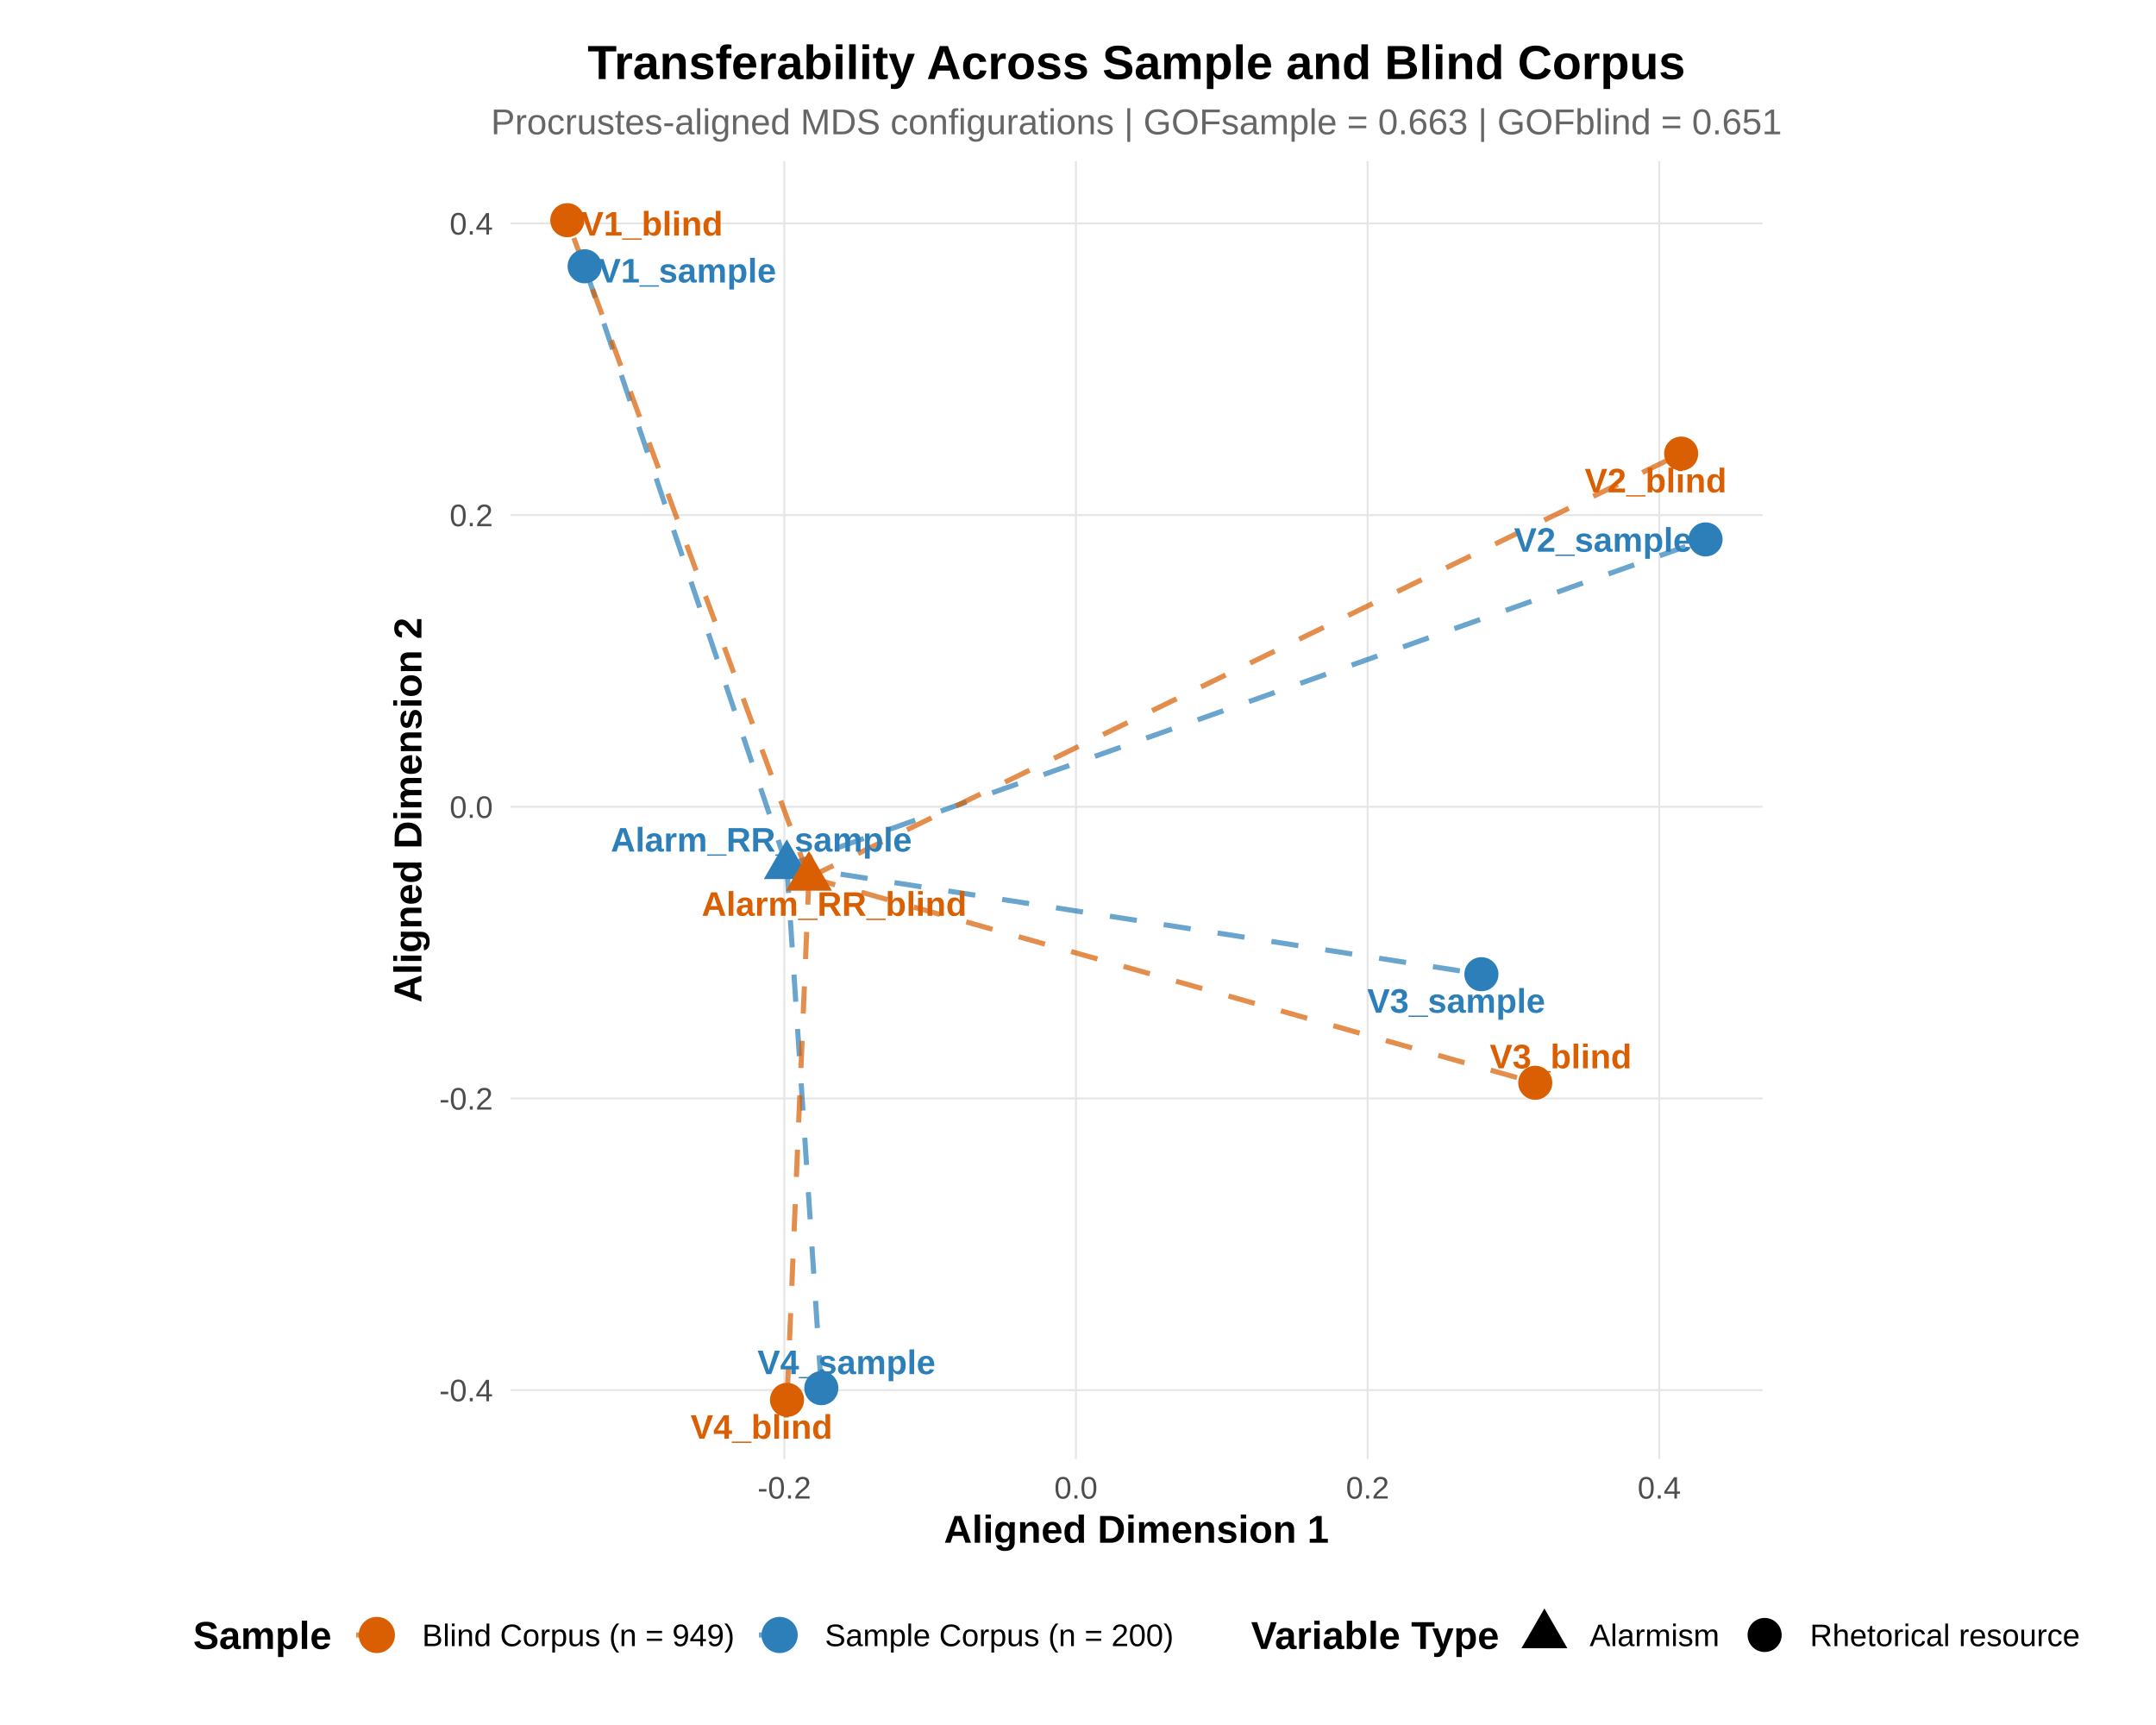
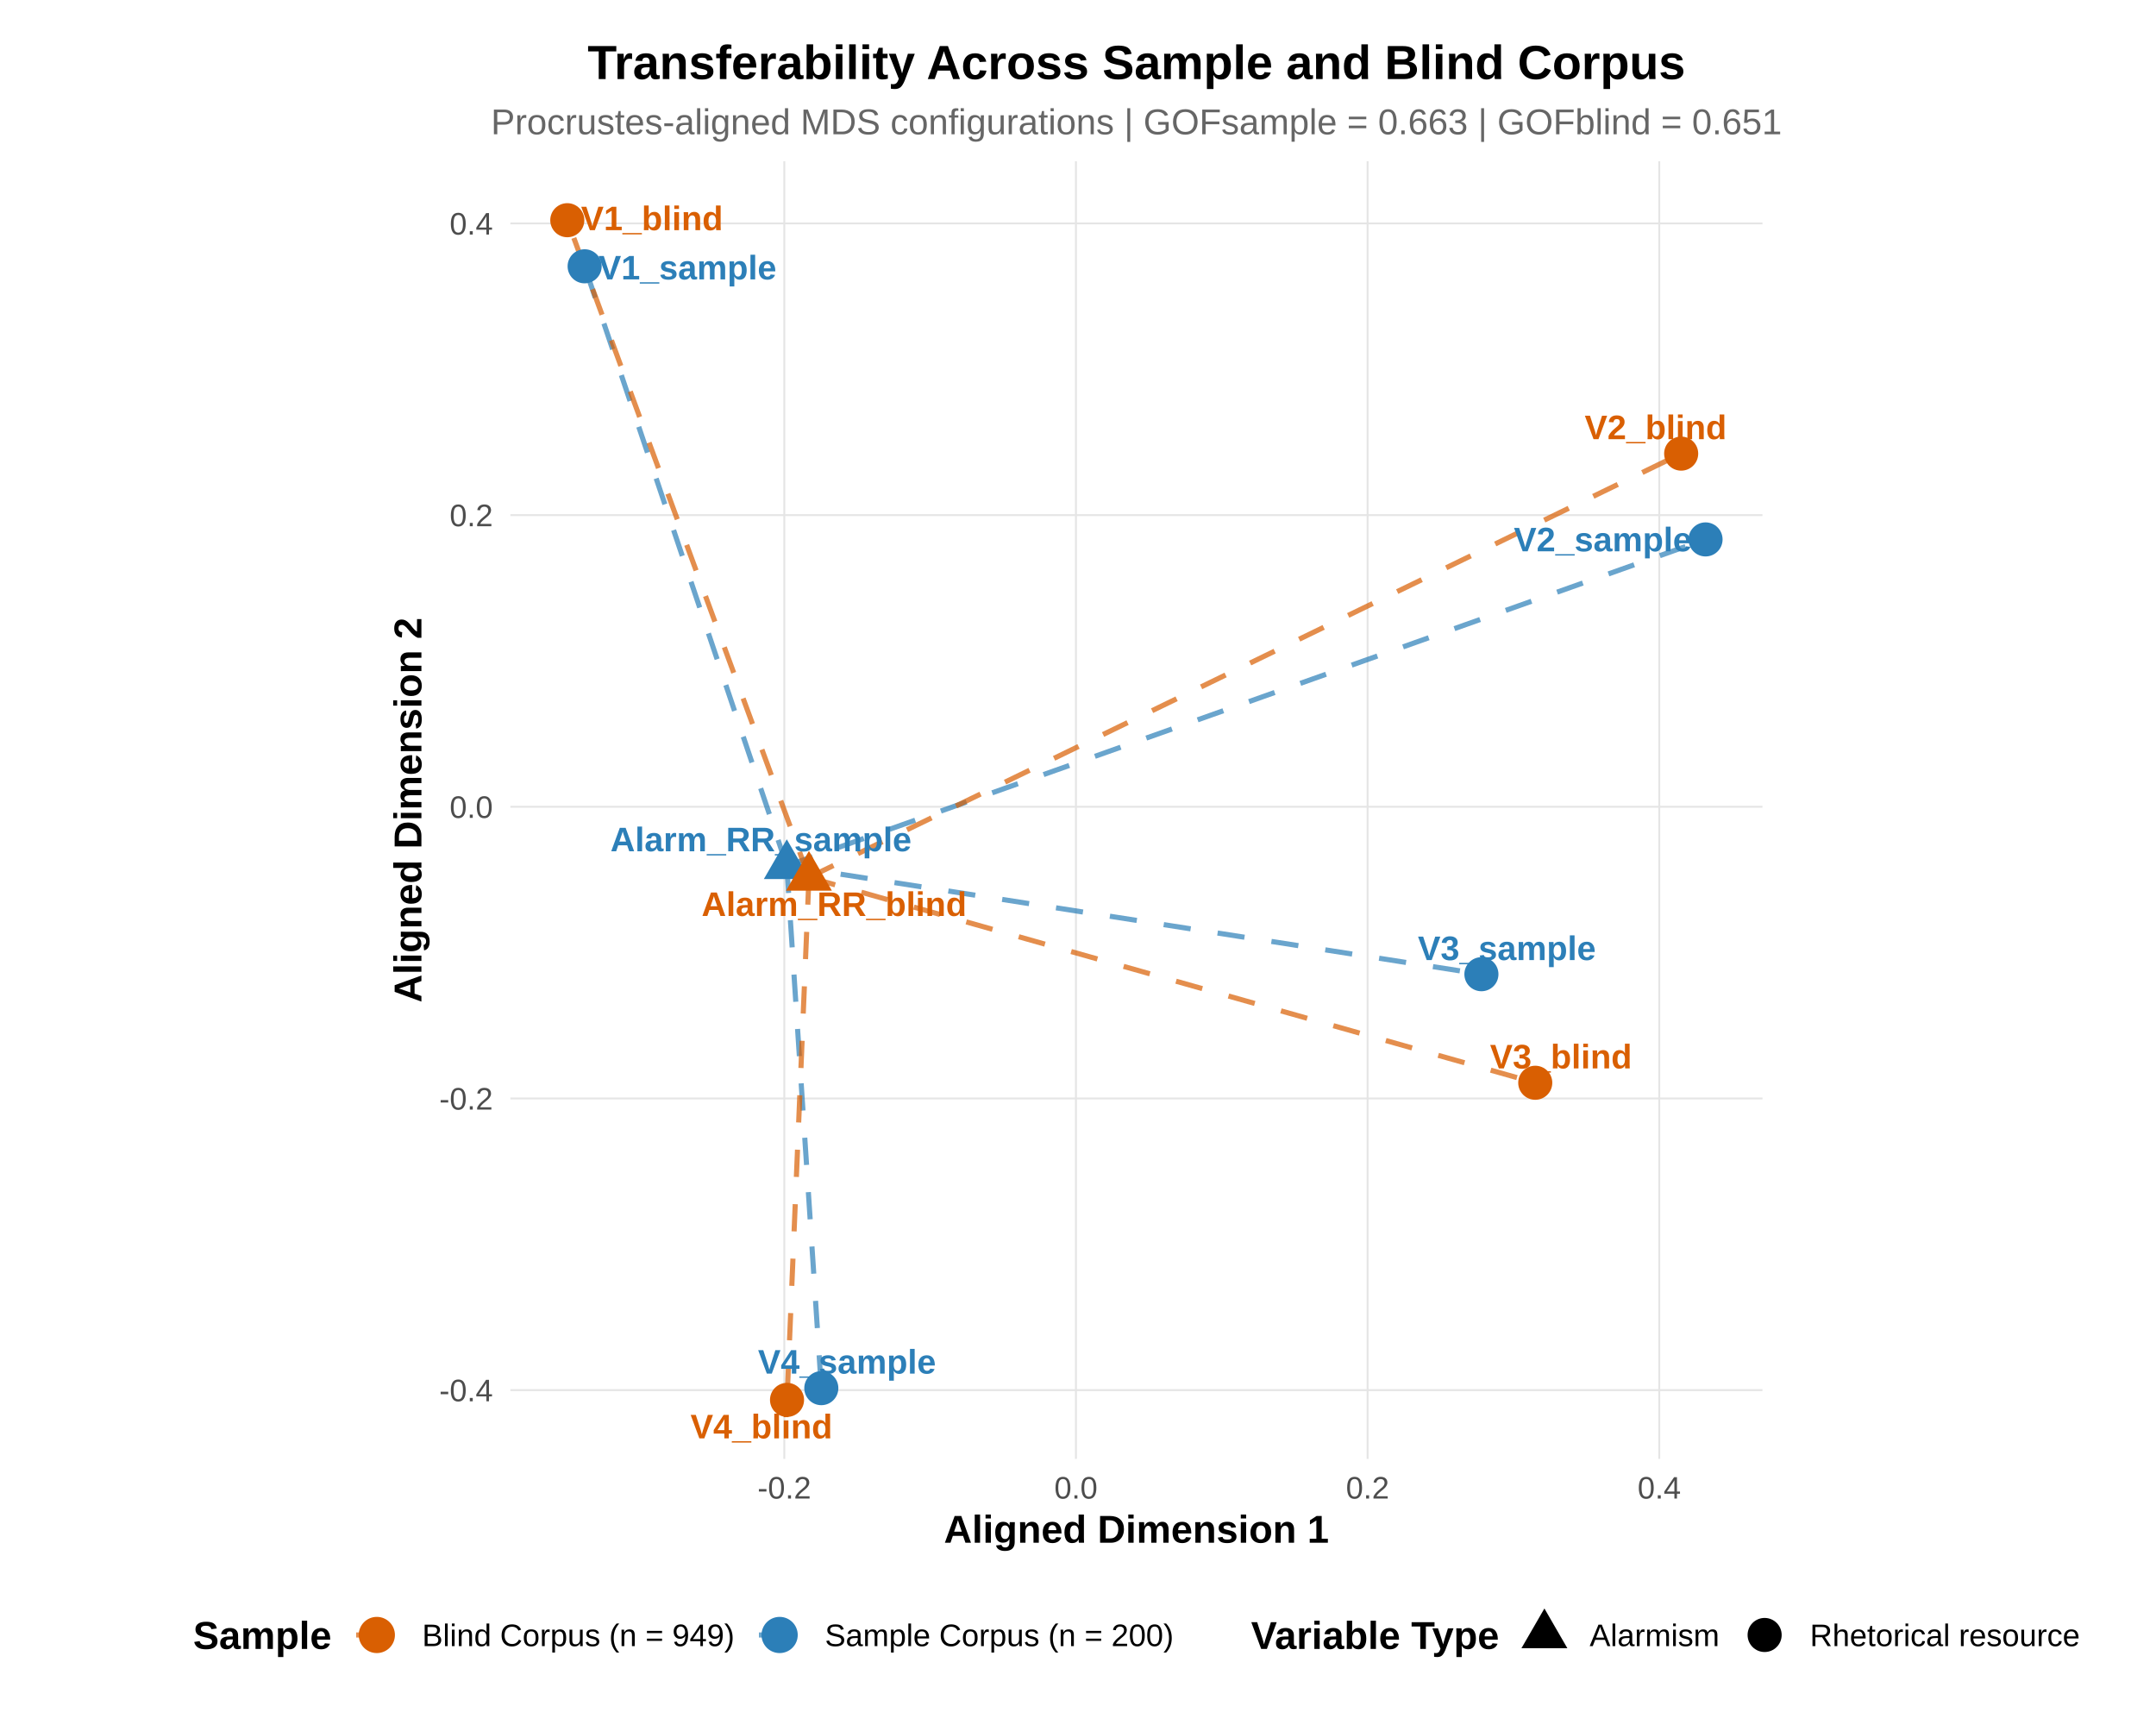
<svg xmlns="http://www.w3.org/2000/svg" width="720.00pt" height="576.00pt" viewBox="0 0 720.00 576.00">
  <g class="svglite">
    <defs>
      <style type="text/css">
    .svglite line, .svglite polyline, .svglite polygon, .svglite path, .svglite rect, .svglite circle {
      fill: none;
      stroke: #000000;
      stroke-linecap: round;
      stroke-linejoin: round;
      stroke-miterlimit: 10.00;
    }
    .svglite text {
      white-space: pre;
    }
    .svglite g.glyphgroup path {
      fill: inherit;
      stroke: none;
    }
  </style>
    </defs>
    <rect width="100%" height="100%" style="stroke: none; fill: none;" />
    <defs>
      <clipPath id="cpMC4wMHw3MjAuMDB8MC4wMHw1NzYuMDA=">
        <rect x="0.00" y="0.00" width="720.00" height="576.00" />
      </clipPath>
    </defs>
    <g clip-path="url(#cpMC4wMHw3MjAuMDB8MC4wMHw1NzYuMDA=)">
</g>
    <defs>
      <clipPath id="cpMTAxLjUzfDYxOC40N3wwLjAwfDU3Ni4wMA==">
        <rect x="101.53" y="0.00" width="516.93" height="576.00" />
      </clipPath>
    </defs>
    <g clip-path="url(#cpMTAxLjUzfDYxOC40N3wwLjAwfDU3Ni4wMA==)">
</g>
    <g clip-path="url(#cpMC4wMHw3MjAuMDB8MC4wMHw1NzYuMDA=)">
      <polyline points="170.44,464.18 588.58,464.18 " style="stroke-width: 0.64; stroke: #E5E5E5; stroke-linecap: butt;" />
      <polyline points="170.44,366.79 588.58,366.79 " style="stroke-width: 0.64; stroke: #E5E5E5; stroke-linecap: butt;" />
      <polyline points="170.44,269.39 588.58,269.39 " style="stroke-width: 0.64; stroke: #E5E5E5; stroke-linecap: butt;" />
      <polyline points="170.44,172.00 588.58,172.00 " style="stroke-width: 0.64; stroke: #E5E5E5; stroke-linecap: butt;" />
      <polyline points="170.44,74.60 588.58,74.60 " style="stroke-width: 0.64; stroke: #E5E5E5; stroke-linecap: butt;" />
      <polyline points="261.92,487.14 261.92,53.84 " style="stroke-width: 0.64; stroke: #E5E5E5; stroke-linecap: butt;" />
      <polyline points="359.31,487.14 359.31,53.84 " style="stroke-width: 0.64; stroke: #E5E5E5; stroke-linecap: butt;" />
      <polyline points="456.71,487.14 456.71,53.84 " style="stroke-width: 0.64; stroke: #E5E5E5; stroke-linecap: butt;" />
      <polyline points="554.11,487.14 554.11,53.84 " style="stroke-width: 0.64; stroke: #E5E5E5; stroke-linecap: butt;" />
      <line x1="262.75" y1="289.10" x2="195.24" y2="88.92" style="stroke-width: 1.71; stroke: #2C7FB8; stroke-opacity: 0.70; stroke-dasharray: 9.10,9.10; stroke-linecap: butt;" />
      <line x1="262.75" y1="289.10" x2="569.57" y2="180.12" style="stroke-width: 1.71; stroke: #2C7FB8; stroke-opacity: 0.70; stroke-dasharray: 9.10,9.10; stroke-linecap: butt;" />
      <line x1="262.75" y1="289.10" x2="494.72" y2="325.30" style="stroke-width: 1.71; stroke: #2C7FB8; stroke-opacity: 0.70; stroke-dasharray: 9.10,9.10; stroke-linecap: butt;" />
      <line x1="262.75" y1="289.10" x2="274.28" y2="463.52" style="stroke-width: 1.71; stroke: #2C7FB8; stroke-opacity: 0.70; stroke-dasharray: 9.10,9.10; stroke-linecap: butt;" />
      <line x1="270.15" y1="292.98" x2="189.45" y2="73.53" style="stroke-width: 1.71; stroke: #D95F02; stroke-opacity: 0.70; stroke-dasharray: 9.10,9.10; stroke-linecap: butt;" />
      <line x1="270.15" y1="292.98" x2="561.43" y2="151.47" style="stroke-width: 1.71; stroke: #D95F02; stroke-opacity: 0.70; stroke-dasharray: 9.10,9.10; stroke-linecap: butt;" />
      <line x1="270.15" y1="292.98" x2="512.70" y2="361.55" style="stroke-width: 1.71; stroke: #D95F02; stroke-opacity: 0.70; stroke-dasharray: 9.10,9.10; stroke-linecap: butt;" />
      <line x1="270.15" y1="292.98" x2="262.83" y2="467.44" style="stroke-width: 1.71; stroke: #D95F02; stroke-opacity: 0.70; stroke-dasharray: 9.10,9.10; stroke-linecap: butt;" />
      <circle cx="195.24" cy="88.92" r="5.69" style="stroke-width: 0.71; stroke: none; fill: #2C7FB8;" />
      <circle cx="569.57" cy="180.12" r="5.69" style="stroke-width: 0.71; stroke: none; fill: #2C7FB8;" />
      <circle cx="494.72" cy="325.30" r="5.69" style="stroke-width: 0.71; stroke: none; fill: #2C7FB8;" />
      <circle cx="274.28" cy="463.52" r="5.69" style="stroke-width: 0.71; stroke: none; fill: #2C7FB8;" />
      <polygon points="262.75,280.25 270.41,293.52 255.09,293.52 " style="stroke-width: 0.71; stroke: none; fill: #2C7FB8;" />
      <circle cx="189.45" cy="73.53" r="5.69" style="stroke-width: 0.71; stroke: none; fill: #D95F02;" />
      <circle cx="561.43" cy="151.47" r="5.69" style="stroke-width: 0.71; stroke: none; fill: #D95F02;" />
      <circle cx="512.70" cy="361.55" r="5.69" style="stroke-width: 0.71; stroke: none; fill: #D95F02;" />
      <circle cx="262.83" cy="467.44" r="5.69" style="stroke-width: 0.71; stroke: none; fill: #D95F02;" />
      <polygon points="270.15,284.13 277.81,297.40 262.49,297.40 " style="stroke-width: 0.71; stroke: none; fill: #D95F02;" />
-       <text x="229.48" y="94.32" text-anchor="middle" style="font-size: 11.38px; font-weight: bold;fill: #2C7FB8; font-family: &quot;Arial&quot;;" textLength="59.45px" lengthAdjust="spacingAndGlyphs">V1_sample</text>
-       <text x="535.33" y="184.23" text-anchor="middle" style="font-size: 11.38px; font-weight: bold;fill: #2C7FB8; font-family: &quot;Arial&quot;;" textLength="59.45px" lengthAdjust="spacingAndGlyphs">V2_sample</text>
-       <text x="486.30" y="338.16" text-anchor="middle" style="font-size: 11.38px; font-weight: bold;fill: #2C7FB8; font-family: &quot;Arial&quot;;" textLength="59.45px" lengthAdjust="spacingAndGlyphs">V3_sample</text>
-       <text x="282.68" y="458.84" text-anchor="middle" style="font-size: 11.38px; font-weight: bold;fill: #2C7FB8; font-family: &quot;Arial&quot;;" textLength="59.45px" lengthAdjust="spacingAndGlyphs">V4_sample</text>
-       <text x="254.25" y="284.35" text-anchor="middle" style="font-size: 11.38px; font-weight: bold;fill: #2C7FB8; font-family: &quot;Arial&quot;;" textLength="100.53px" lengthAdjust="spacingAndGlyphs">Alarm_RR_sample</text>
-       <text x="217.70" y="78.66" text-anchor="middle" style="font-size: 11.38px; font-weight: bold;fill: #D95F02; font-family: &quot;Arial&quot;;" textLength="47.42px" lengthAdjust="spacingAndGlyphs">V1_blind</text>
-       <text x="552.92" y="164.41" text-anchor="middle" style="font-size: 11.38px; font-weight: bold;fill: #D95F02; font-family: &quot;Arial&quot;;" textLength="47.42px" lengthAdjust="spacingAndGlyphs">V2_blind</text>
-       <text x="521.21" y="356.72" text-anchor="middle" style="font-size: 11.38px; font-weight: bold;fill: #D95F02; font-family: &quot;Arial&quot;;" textLength="47.42px" lengthAdjust="spacingAndGlyphs">V3_blind</text>
-       <text x="254.32" y="480.41" text-anchor="middle" style="font-size: 11.38px; font-weight: bold;fill: #D95F02; font-family: &quot;Arial&quot;;" textLength="47.42px" lengthAdjust="spacingAndGlyphs">V4_blind</text>
-       <text x="278.60" y="305.80" text-anchor="middle" style="font-size: 11.38px; font-weight: bold;fill: #D95F02; font-family: &quot;Arial&quot;;" textLength="88.50px" lengthAdjust="spacingAndGlyphs">Alarm_RR_blind</text>
+       <text x="229.58" y="93.30" text-anchor="middle" style="font-size: 11.38px; font-weight: bold;fill: #2C7FB8; font-family: &quot;Arial&quot;;" textLength="59.45px" lengthAdjust="spacingAndGlyphs">V1_sample</text>
+       <text x="535.27" y="184.10" text-anchor="middle" style="font-size: 11.38px; font-weight: bold;fill: #2C7FB8; font-family: &quot;Arial&quot;;" textLength="59.45px" lengthAdjust="spacingAndGlyphs">V2_sample</text>
+       <text x="503.22" y="320.58" text-anchor="middle" style="font-size: 11.38px; font-weight: bold;fill: #2C7FB8; font-family: &quot;Arial&quot;;" textLength="59.45px" lengthAdjust="spacingAndGlyphs">V3_sample</text>
+       <text x="282.85" y="458.67" text-anchor="middle" style="font-size: 11.38px; font-weight: bold;fill: #2C7FB8; font-family: &quot;Arial&quot;;" textLength="59.45px" lengthAdjust="spacingAndGlyphs">V4_sample</text>
+       <text x="254.13" y="284.25" text-anchor="middle" style="font-size: 11.38px; font-weight: bold;fill: #2C7FB8; font-family: &quot;Arial&quot;;" textLength="100.53px" lengthAdjust="spacingAndGlyphs">Alarm_RR_sample</text>
+       <text x="217.74" y="76.87" text-anchor="middle" style="font-size: 11.38px; font-weight: bold;fill: #D95F02; font-family: &quot;Arial&quot;;" textLength="47.42px" lengthAdjust="spacingAndGlyphs">V1_blind</text>
+       <text x="552.91" y="146.64" text-anchor="middle" style="font-size: 11.38px; font-weight: bold;fill: #D95F02; font-family: &quot;Arial&quot;;" textLength="47.42px" lengthAdjust="spacingAndGlyphs">V2_blind</text>
+       <text x="521.29" y="356.76" text-anchor="middle" style="font-size: 11.38px; font-weight: bold;fill: #D95F02; font-family: &quot;Arial&quot;;" textLength="47.42px" lengthAdjust="spacingAndGlyphs">V3_blind</text>
+       <text x="254.29" y="480.29" text-anchor="middle" style="font-size: 11.38px; font-weight: bold;fill: #D95F02; font-family: &quot;Arial&quot;;" textLength="47.42px" lengthAdjust="spacingAndGlyphs">V4_blind</text>
+       <text x="278.56" y="305.85" text-anchor="middle" style="font-size: 11.38px; font-weight: bold;fill: #D95F02; font-family: &quot;Arial&quot;;" textLength="88.50px" lengthAdjust="spacingAndGlyphs">Alarm_RR_blind</text>
      <text x="164.61" y="467.90" text-anchor="end" style="font-size: 10.40px;fill: #4D4D4D; font-family: &quot;Arial&quot;;" textLength="17.91px" lengthAdjust="spacingAndGlyphs">-0.4</text>
      <text x="164.61" y="370.51" text-anchor="end" style="font-size: 10.40px;fill: #4D4D4D; font-family: &quot;Arial&quot;;" textLength="17.91px" lengthAdjust="spacingAndGlyphs">-0.2</text>
      <text x="164.61" y="273.11" text-anchor="end" style="font-size: 10.40px;fill: #4D4D4D; font-family: &quot;Arial&quot;;" textLength="14.45px" lengthAdjust="spacingAndGlyphs">0.0</text>
      <text x="164.61" y="175.71" text-anchor="end" style="font-size: 10.40px;fill: #4D4D4D; font-family: &quot;Arial&quot;;" textLength="14.45px" lengthAdjust="spacingAndGlyphs">0.2</text>
      <text x="164.61" y="78.32" text-anchor="end" style="font-size: 10.40px;fill: #4D4D4D; font-family: &quot;Arial&quot;;" textLength="14.45px" lengthAdjust="spacingAndGlyphs">0.4</text>
      <text x="261.92" y="500.40" text-anchor="middle" style="font-size: 10.40px;fill: #4D4D4D; font-family: &quot;Arial&quot;;" textLength="17.91px" lengthAdjust="spacingAndGlyphs">-0.2</text>
      <text x="359.31" y="500.40" text-anchor="middle" style="font-size: 10.40px;fill: #4D4D4D; font-family: &quot;Arial&quot;;" textLength="14.45px" lengthAdjust="spacingAndGlyphs">0.0</text>
      <text x="456.71" y="500.40" text-anchor="middle" style="font-size: 10.40px;fill: #4D4D4D; font-family: &quot;Arial&quot;;" textLength="14.45px" lengthAdjust="spacingAndGlyphs">0.2</text>
      <text x="554.11" y="500.40" text-anchor="middle" style="font-size: 10.40px;fill: #4D4D4D; font-family: &quot;Arial&quot;;" textLength="14.45px" lengthAdjust="spacingAndGlyphs">0.4</text>
      <text x="379.51" y="515.14" text-anchor="middle" style="font-size: 13.00px; font-weight: bold; font-family: &quot;Arial&quot;;" textLength="128.56px" lengthAdjust="spacingAndGlyphs">Aligned Dimension 1</text>
      <text transform="translate(140.73,270.49) rotate(-90)" text-anchor="middle" style="font-size: 13.00px; font-weight: bold; font-family: &quot;Arial&quot;;" textLength="128.56px" lengthAdjust="spacingAndGlyphs">Aligned Dimension 2</text>
      <text x="64.48" y="550.60" style="font-size: 13.00px; font-weight: bold; font-family: &quot;Arial&quot;;" textLength="46.25px" lengthAdjust="spacingAndGlyphs">Sample</text>
      <line x1="118.93" y1="545.94" x2="132.76" y2="545.94" style="stroke-width: 1.71; stroke: #D95F02; stroke-opacity: 0.70; stroke-dasharray: 9.10,9.10; stroke-linecap: butt;" />
      <circle cx="125.84" cy="545.94" r="5.69" style="stroke-width: 0.71; stroke: #D95F02; fill: #D95F02;" />
      <line x1="253.44" y1="545.94" x2="267.27" y2="545.94" style="stroke-width: 1.71; stroke: #2C7FB8; stroke-opacity: 0.70; stroke-dasharray: 9.10,9.10; stroke-linecap: butt;" />
      <circle cx="260.36" cy="545.94" r="5.69" style="stroke-width: 0.71; stroke: #2C7FB8; fill: #2C7FB8;" />
      <text x="140.96" y="549.66" style="font-size: 10.40px; font-family: &quot;Arial&quot;;" textLength="104.28px" lengthAdjust="spacingAndGlyphs">Blind Corpus (n = 949)</text>
      <text x="275.47" y="549.66" style="font-size: 10.40px; font-family: &quot;Arial&quot;;" textLength="116.41px" lengthAdjust="spacingAndGlyphs">Sample Corpus (n = 200)</text>
      <text x="417.78" y="550.60" style="font-size: 13.00px; font-weight: bold; font-family: &quot;Arial&quot;;" textLength="82.86px" lengthAdjust="spacingAndGlyphs">Variable Type</text>
      <polygon points="515.76,537.09 523.42,550.36 508.09,550.36 " style="stroke-width: 0.71; stroke: none; fill: #000000;" />
      <circle cx="589.30" cy="545.94" r="5.69" style="stroke-width: 0.71; stroke: none; fill: #000000;" />
      <text x="530.87" y="549.66" style="font-size: 10.40px; font-family: &quot;Arial&quot;;" textLength="43.31px" lengthAdjust="spacingAndGlyphs">Alarmism</text>
      <text x="604.42" y="549.66" style="font-size: 10.40px; font-family: &quot;Arial&quot;;" textLength="90.12px" lengthAdjust="spacingAndGlyphs">Rhetorical resource</text>
      <text x="379.51" y="44.84" text-anchor="middle" style="font-size: 12.00px;fill: #666666; font-family: &quot;Arial&quot;;" textLength="431.03px" lengthAdjust="spacingAndGlyphs">Procrustes-aligned MDS configurations | GOFsample = 0.663 | GOFblind = 0.651</text>
      <text x="379.51" y="26.40" text-anchor="middle" style="font-size: 16.00px; font-weight: bold; font-family: &quot;Arial&quot;;" textLength="366.95px" lengthAdjust="spacingAndGlyphs">Transferability Across Sample and Blind Corpus</text>
    </g>
  </g>
</svg>
